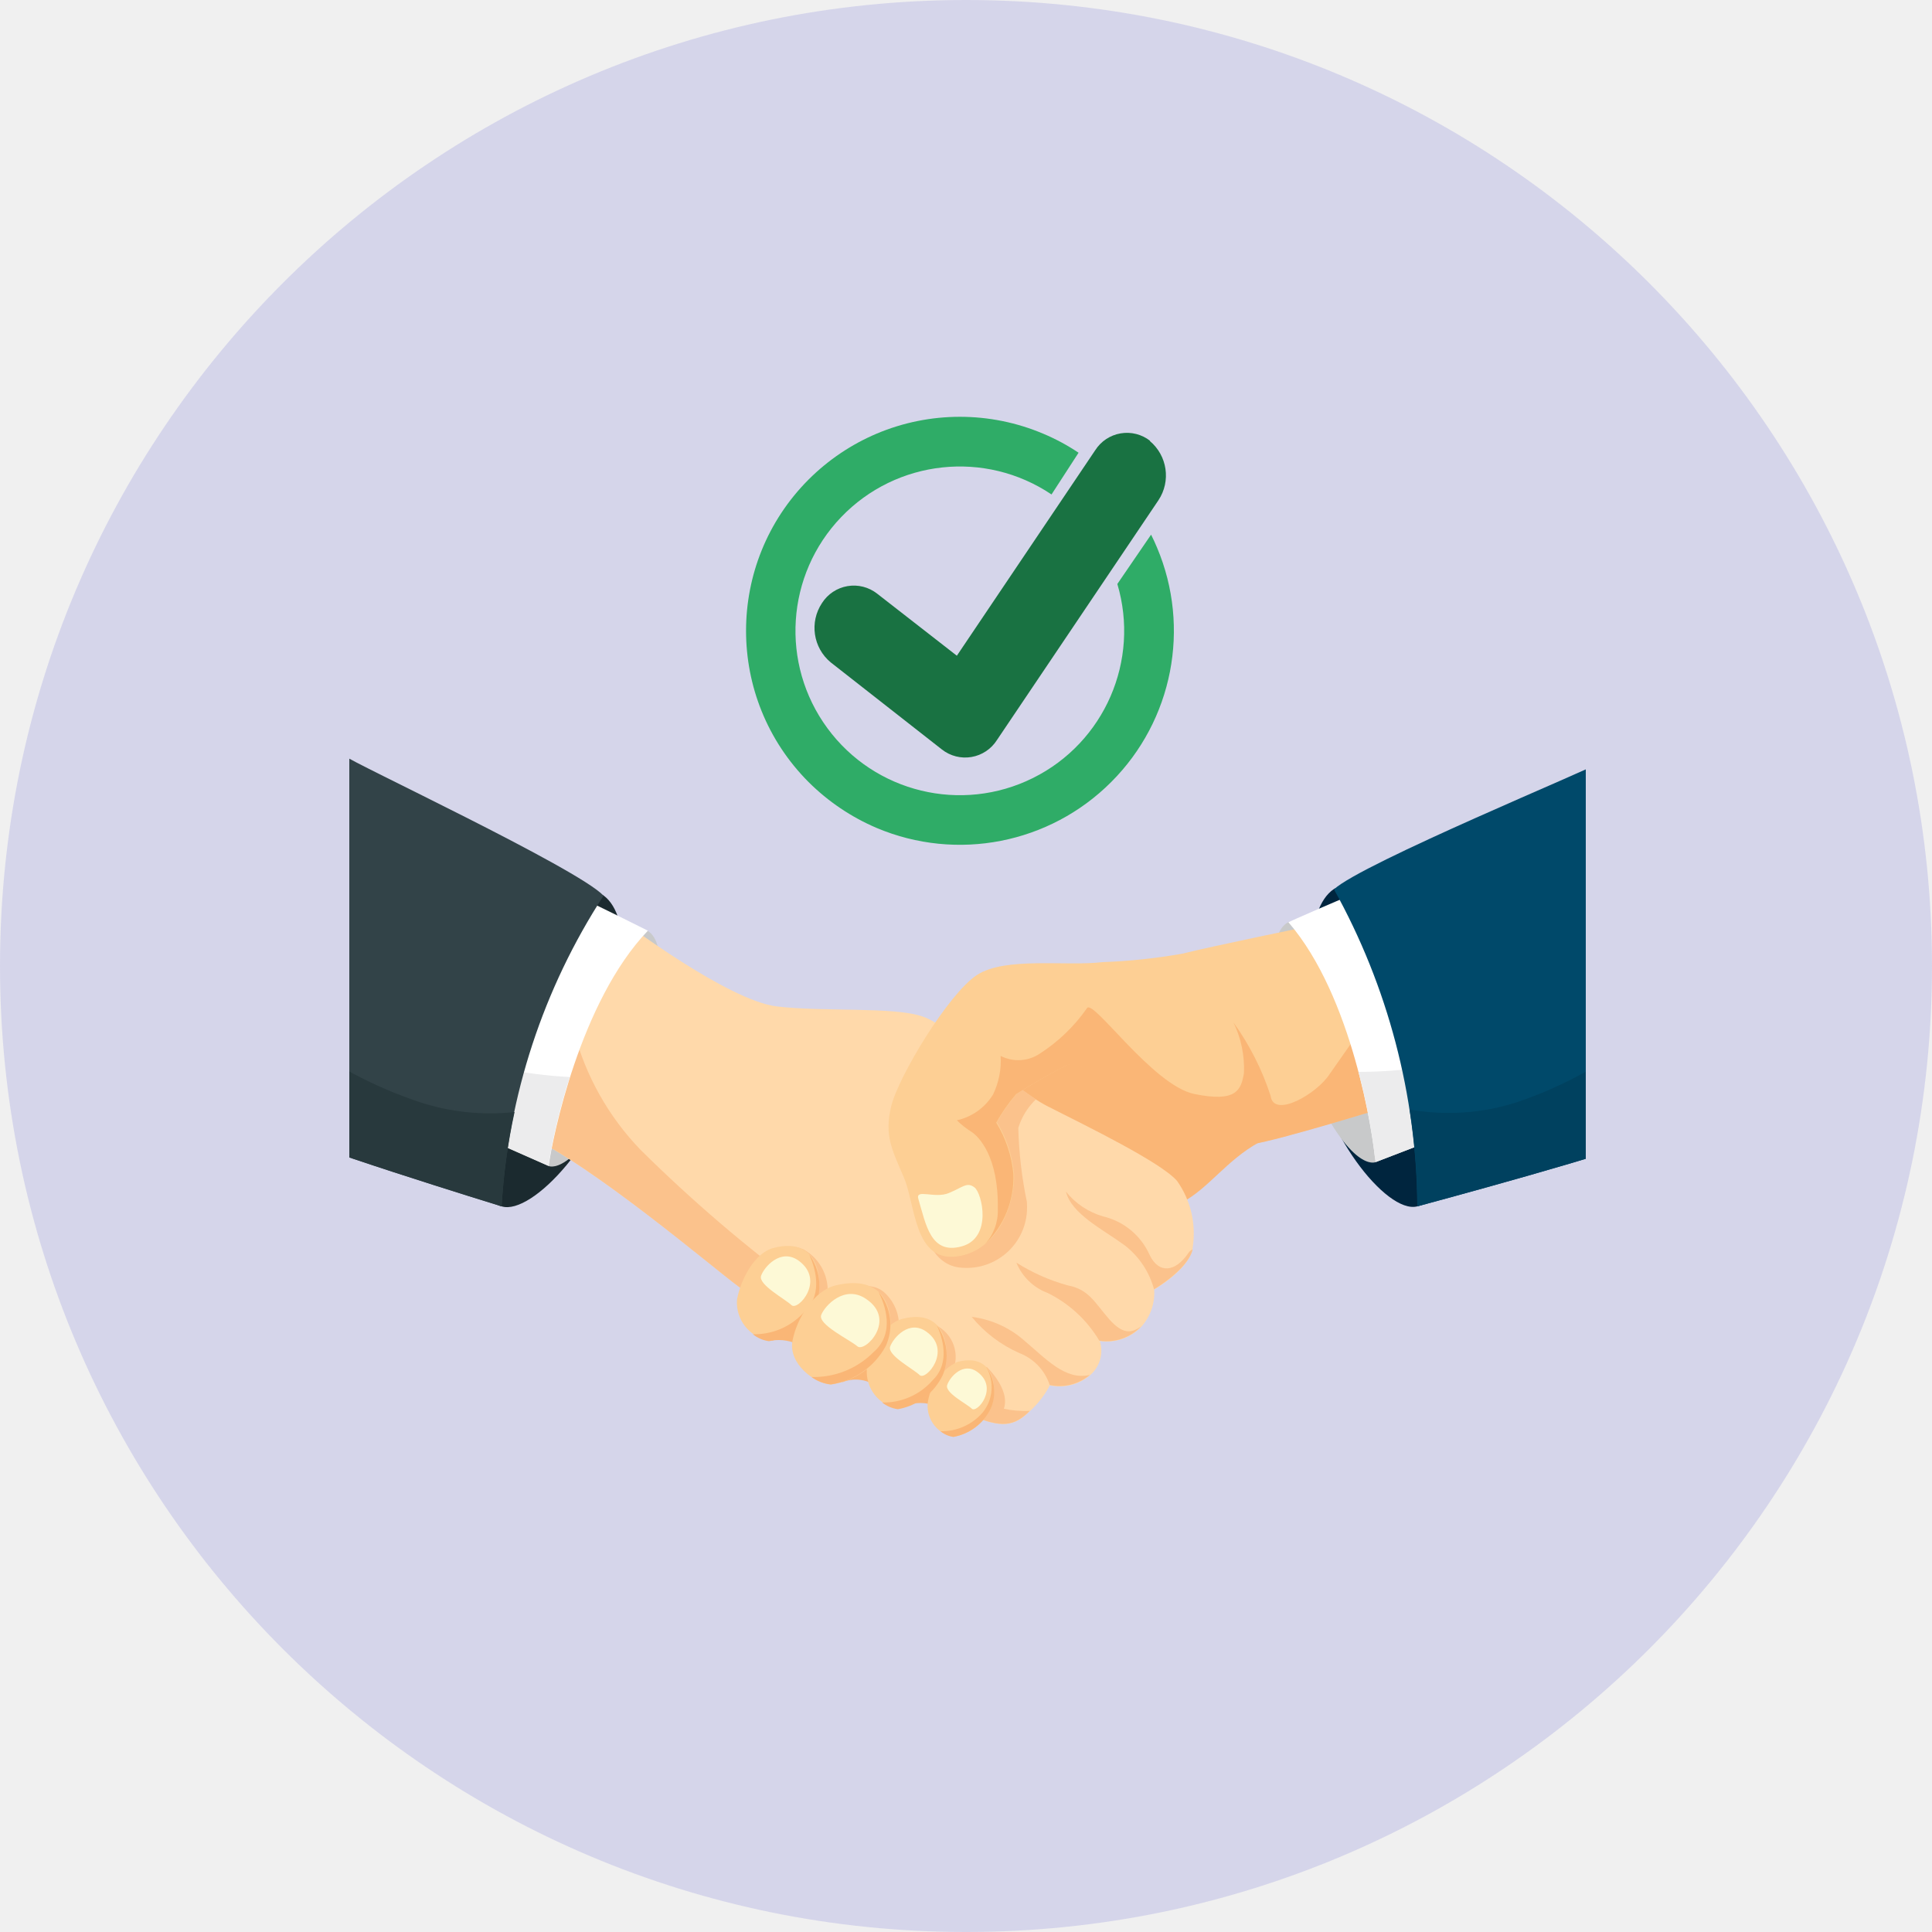
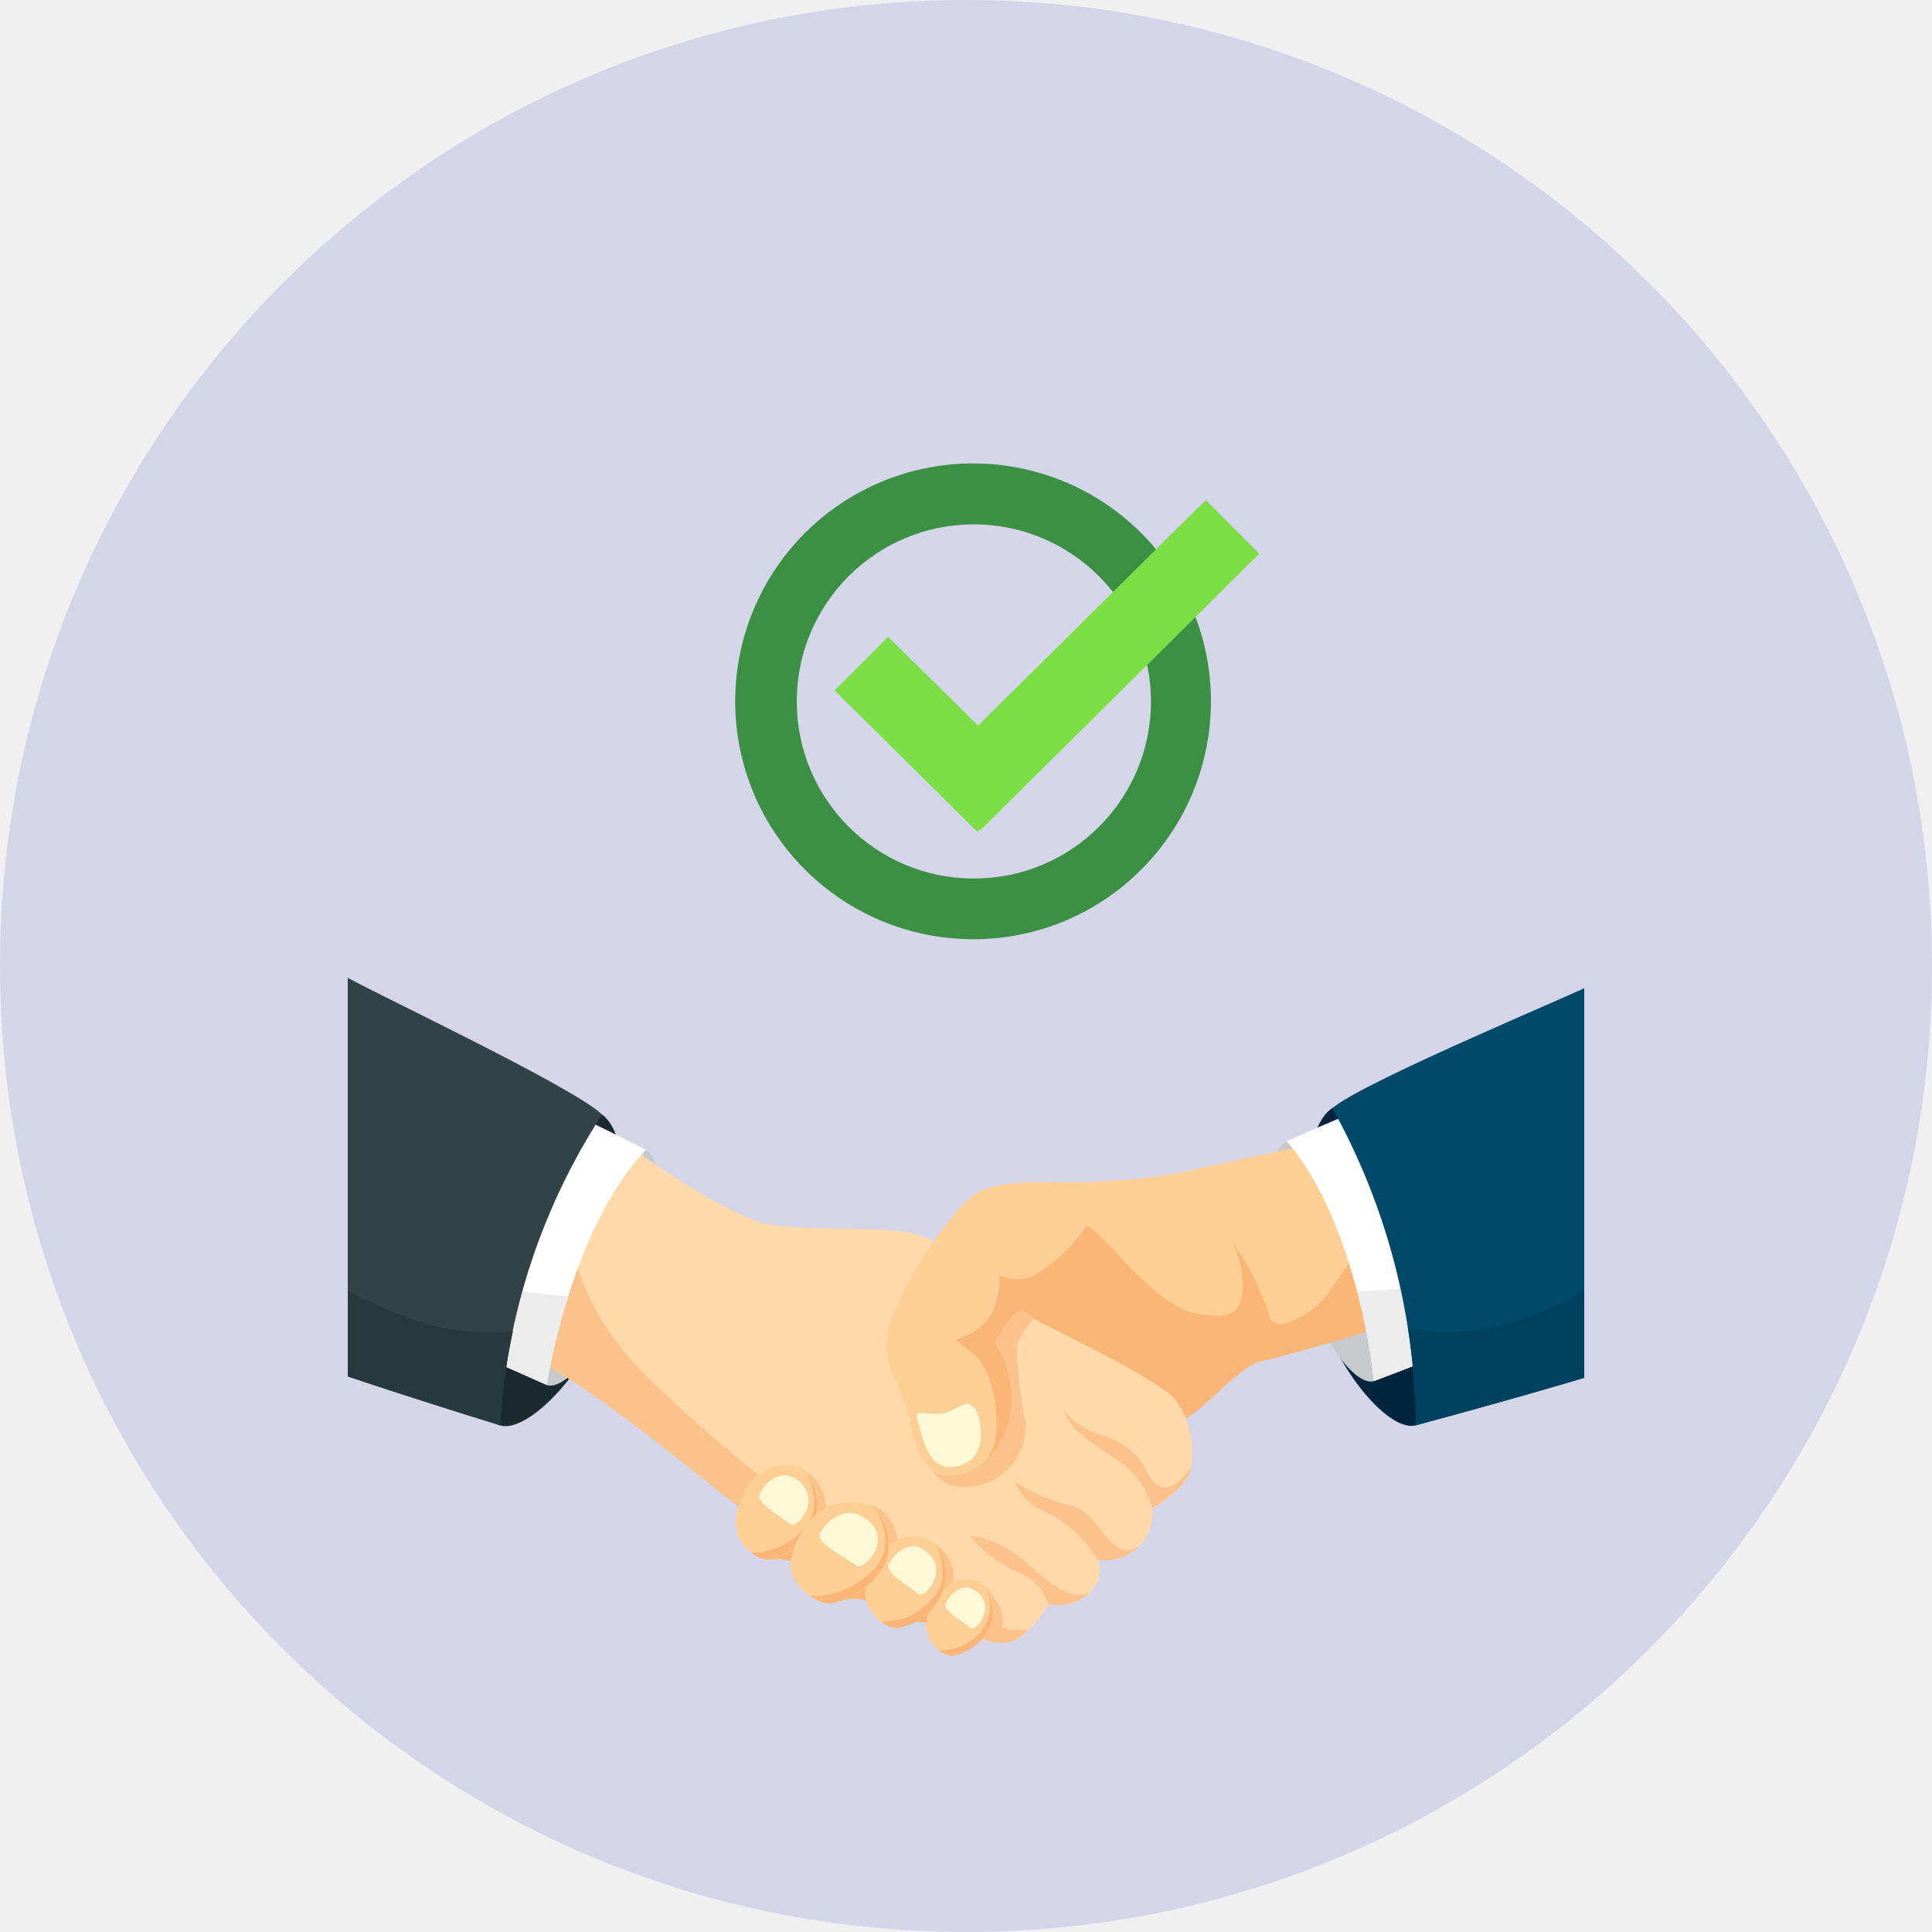
<svg xmlns="http://www.w3.org/2000/svg" id="katman_1" data-name="katman 1" viewBox="0 0 150 150">
  <defs>
-     <style>.cls-1{fill:none;}.cls-2{opacity:0.35;}.cls-3{fill:#a4a3e0;}.cls-4{clip-path:url(#clip-path);}.cls-5{fill:#1b2a2f;}.cls-6{fill:#c8c9ca;}.cls-7{fill:#00253e;}.cls-8{fill:#fab676;}.cls-9{fill:#ffd9aa;}.cls-10{fill:#fbc28c;}.cls-11{fill:#fdcf94;}.cls-12{fill:#fdf9d6;}.cls-13{fill:#fff;}.cls-14{fill:#ececed;}.cls-15{fill:#00496a;}.cls-16{fill:#00415f;}.cls-17{fill:#324348;}.cls-18{fill:#28393d;}.cls-19{fill:#197242;}.cls-20{fill:#2fac67;}</style>
-     <clipPath id="clip-path" transform="translate(-884.9 -473.59)">
-       <rect class="cls-1" x="912.02" y="509.59" width="96" height="96" />
+     <style>.cls-1{fill:none;}.cls-2{opacity:0.35;}.cls-3{fill:#a4a3e0;}.cls-4{clip-path:url(#clip-path);}.cls-5{fill:#1b2a2f;}.cls-6{fill:#c8c9ca;}.cls-7{fill:#00253e;}.cls-8{fill:#fab676;}.cls-9{fill:#ffd9aa;}.cls-10{fill:#fbc28c;}.cls-11{fill:#fdcf94;}.cls-12{fill:#fdf9d6;}.cls-13{fill:#fff;}.cls-14{fill:#ececed;}.cls-15{fill:#00496a;}.cls-16{fill:#00415f;}.cls-17{fill:#324348;}.cls-18{fill:#28393d;}.cls-19{fill:#3b9044;}.cls-20{fill:#7bde45;}</style>
+     <clipPath id="clip-path" transform="translate(-885.33 -465)">
+       <rect class="cls-1" x="912.33" y="518" width="96" height="96" />
    </clipPath>
  </defs>
  <g class="cls-2">
    <circle class="cls-3" cx="75" cy="75" r="75" />
  </g>
  <g class="cls-4">
    <g id="Group_2922" data-name="Group 2922">
      <g id="Group_2921" data-name="Group 2921">
-         <path id="Path_4259" data-name="Path 4259" class="cls-5" d="M923.84,567.25c2.37.76,8.08-5.46,8.94-11.41.73-5.07,1.23-11.05-1-12.71S915.13,564.41,923.84,567.25Z" transform="translate(-884.9 -473.59)" />
-         <path id="Path_4260" data-name="Path 4260" class="cls-6" d="M927.47,564.11s1.83,1,5.41-5.94,3.91-11.34,2.29-12.32-8.16,11.91-7.67,17.6" transform="translate(-884.9 -473.59)" />
-         <path id="Path_4261" data-name="Path 4261" class="cls-7" d="M994.94,567.25c-2.4.64-7.58-6-8.13-12-.47-5.1-.67-11.09,1.66-12.64S1003.79,564.86,994.94,567.25Z" transform="translate(-884.9 -473.59)" />
-         <path id="Path_4262" data-name="Path 4262" class="cls-6" d="M991.69,563.82s-1.89.88-5.11-6.21-3.33-11.54-1.66-12.42,7.54,12.31,6.76,18" transform="translate(-884.9 -473.59)" />
+         <path id="Path_4259" data-name="Path 4259" class="cls-5" d="M924.15,575.66c2.37.77,8.08-5.46,8.94-11.41.73-5.07,1.23-11-1-12.71S915.44,572.83,924.15,575.66Z" transform="translate(-885.33 -465)" />
+         <path id="Path_4260" data-name="Path 4260" class="cls-6" d="M927.78,572.53s1.83,1,5.41-5.94,3.91-11.35,2.29-12.32-8.16,11.91-7.67,17.6" transform="translate(-885.33 -465)" />
+         <path id="Path_4261" data-name="Path 4261" class="cls-7" d="M995.25,575.66c-2.4.65-7.58-6-8.13-12-.47-5.09-.67-11.08,1.66-12.64S1004.1,573.28,995.25,575.66Z" transform="translate(-885.33 -465)" />
+         <path id="Path_4262" data-name="Path 4262" class="cls-6" d="M992,572.23s-1.88.89-5.1-6.21-3.33-11.53-1.66-12.42,7.54,12.31,6.76,18" transform="translate(-885.33 -465)" />
        <g id="Group_2920" data-name="Group 2920">
-           <path id="Path_4263" data-name="Path 4263" class="cls-8" d="M982.65,562.28c-2.55,1.41-3.9,3.57-6,4.68s-14.2-6.88-14.2-6.88l.52-2.81,5.69-2.88S983.72,561.69,982.65,562.28Z" transform="translate(-884.9 -473.59)" />
-           <path id="Path_4264" data-name="Path 4264" class="cls-9" d="M933.36,545.19s8.09,6.1,11.86,6.54,9,0,11.31.78,6.66,5.43,9.76,7,8.76,4.33,10,5.77a7.06,7.06,0,0,1,1.22,5.1c-.11,1.67-3,3.33-3,3.33a3.93,3.93,0,0,1-1,2.89,3.72,3.72,0,0,1-3.22,1.11,2.49,2.49,0,0,1-.77,2.66,3.62,3.62,0,0,1-3.11.78,7.36,7.36,0,0,1-1.55,2c-1.22,1.22-2.22,1.33-4.55.33s-16-8.43-18.07-10-11.2-9.31-16.42-11.75Z" transform="translate(-884.9 -473.59)" />
-           <path id="Path_4265" data-name="Path 4265" class="cls-10" d="M943.25,571.69s2.06-2,4.06-1.08a3.64,3.64,0,0,1,1.82,3.66c-.07.22,2.86-1.69,4.4-.36a3.47,3.47,0,0,1,1.11,3.25l2.37-.88a2.74,2.74,0,0,1,2,3.36,2.15,2.15,0,0,1-.18.48l2.68-.4s2.14,2,1.17,3.58C962.63,583.3,947.1,578.26,943.25,571.69Z" transform="translate(-884.9 -473.59)" />
-           <path id="Path_4266" data-name="Path 4266" class="cls-10" d="M965.33,558.94a50.35,50.35,0,0,1-4.7-3.64l-4,13.51s.45,3.1,3,3.21a4.69,4.69,0,0,0,5-4.35,6.26,6.26,0,0,0,0-.75,32,32,0,0,1-.67-5.76A5.19,5.19,0,0,1,965.33,558.94Z" transform="translate(-884.9 -473.59)" />
+           <path id="Path_4263" data-name="Path 4263" class="cls-8" d="M983,570.7c-2.55,1.4-3.9,3.57-6,4.67s-14.2-6.87-14.2-6.87l.52-2.81,5.69-2.88S984,570.11,983,570.7Z" transform="translate(-885.33 -465)" />
+           <path id="Path_4264" data-name="Path 4264" class="cls-9" d="M933.67,553.6s8.09,6.1,11.86,6.55,9,0,11.31.77,6.66,5.43,9.76,7,8.76,4.32,10,5.76a7.09,7.09,0,0,1,1.22,5.11c-.11,1.66-3,3.33-3,3.33a3.89,3.89,0,0,1-1,2.88,3.72,3.72,0,0,1-3.22,1.11,2.5,2.5,0,0,1-.77,2.67,3.65,3.65,0,0,1-3.11.78,7.52,7.52,0,0,1-1.55,2c-1.22,1.22-2.22,1.33-4.55.33s-16-8.43-18.07-10-11.2-9.32-16.42-11.76Z" transform="translate(-885.33 -465)" />
+           <path id="Path_4265" data-name="Path 4265" class="cls-10" d="M943.56,580.1s2.06-2,4.05-1.08a3.63,3.63,0,0,1,1.83,3.66c-.07.22,2.85-1.69,4.4-.36a3.48,3.48,0,0,1,1.11,3.26l2.37-.89a2.75,2.75,0,0,1,1.95,3.36,2,2,0,0,1-.18.48l2.68-.4s2.14,2,1.17,3.59C962.94,591.71,947.41,586.68,943.56,580.1Z" transform="translate(-885.33 -465)" />
+           <path id="Path_4266" data-name="Path 4266" class="cls-10" d="M965.64,567.36a52.11,52.11,0,0,1-4.7-3.64l-4,13.5s.45,3.11,3,3.22a4.7,4.7,0,0,0,5-4.36,6.06,6.06,0,0,0,0-.74,32,32,0,0,1-.67-5.77A5.16,5.16,0,0,1,965.64,567.36Z" transform="translate(-885.33 -465)" />
          <g id="Group_2919" data-name="Group 2919">
-             <path id="Path_4267" data-name="Path 4267" class="cls-10" d="M969.51,580.34c-1.92.45-3.4-1.26-5.25-2.81a7.62,7.62,0,0,0-3.92-1.7,10,10,0,0,0,3.7,2.81,4,4,0,0,1,2.36,2.48A3.65,3.65,0,0,0,969.51,580.34Z" transform="translate(-884.9 -473.59)" />
-             <path id="Path_4268" data-name="Path 4268" class="cls-10" d="M925.81,561.71c5.22,2.44,14.31,10.2,16.42,11.76s15.74,9,18.07,10,3.34.88,4.55-.34a7.79,7.79,0,0,1-4.07-.92s-9.09-5.55-13.38-8.43a114.85,114.85,0,0,1-12.79-10.94,20.92,20.92,0,0,1-5.14-9.13Z" transform="translate(-884.9 -473.59)" />
-             <path id="Path_4269" data-name="Path 4269" class="cls-10" d="M973.5,576.57c-.74.52-1.41.67-2.51-.59s-1.56-2.29-3.18-2.59a14.87,14.87,0,0,1-4-1.77,4.23,4.23,0,0,0,2.44,2.36,9.59,9.59,0,0,1,4,3.7A3.71,3.71,0,0,0,973.5,576.57Z" transform="translate(-884.9 -473.59)" />
-             <path id="Path_4270" data-name="Path 4270" class="cls-10" d="M972.24,570.29a6.48,6.48,0,0,1,2.26,3.4s2.62-1.52,3-3.1a.79.79,0,0,0-.34.29c-1,1.48-2.29,1.63-3,.15a5.28,5.28,0,0,0-3.62-3,5.74,5.74,0,0,1-2.88-1.92C968.1,567.85,970.47,569,972.24,570.29Z" transform="translate(-884.9 -473.59)" />
+             <path id="Path_4267" data-name="Path 4267" class="cls-10" d="M969.82,588.76c-1.93.44-3.4-1.26-5.25-2.81a7.46,7.46,0,0,0-3.92-1.7,10.13,10.13,0,0,0,3.7,2.81,4,4,0,0,1,2.36,2.47A3.64,3.64,0,0,0,969.82,588.76Z" transform="translate(-885.33 -465)" />
+             <path id="Path_4268" data-name="Path 4268" class="cls-10" d="M926.12,570.13c5.22,2.44,14.31,10.2,16.42,11.75s15.74,9,18.07,10,3.34.89,4.55-.33a7.7,7.7,0,0,1-4.07-.93s-9.09-5.54-13.38-8.42a114,114,0,0,1-12.79-10.95,20.83,20.83,0,0,1-5.14-9.12Z" transform="translate(-885.33 -465)" />
+             <path id="Path_4269" data-name="Path 4269" class="cls-10" d="M973.81,585c-.74.51-1.41.66-2.51-.6s-1.56-2.29-3.18-2.58a15.22,15.22,0,0,1-4-1.78,4.25,4.25,0,0,0,2.44,2.37,9.49,9.49,0,0,1,4,3.69A3.74,3.74,0,0,0,973.81,585Z" transform="translate(-885.33 -465)" />
+             <path id="Path_4270" data-name="Path 4270" class="cls-10" d="M972.55,578.7a6.56,6.56,0,0,1,2.26,3.4s2.62-1.51,3-3.09a.78.78,0,0,0-.34.28c-1,1.48-2.29,1.63-3,.15a5.3,5.3,0,0,0-3.62-3,5.81,5.81,0,0,1-2.89-1.92C968.41,576.26,970.78,577.37,972.55,578.7Z" transform="translate(-885.33 -465)" />
          </g>
-           <path id="Path_4271" data-name="Path 4271" class="cls-8" d="M944.78,577.68a3.45,3.45,0,0,1,2.27.39c.67.44,3.27,2.83,3.27,2.83a2.72,2.72,0,0,1,2.55.27,8.32,8.32,0,0,0,2.55,1.5,3,3,0,0,1,2.5.28c.72.67,1.66-1,1.66-1s-2.83-2.83-3.33-2.77-4.66-2.11-4.88-2.11a35.45,35.45,0,0,1-3.94-2.33C947.22,574.52,944.78,577.68,944.78,577.68Z" transform="translate(-884.9 -473.59)" />
-           <path id="Path_4272" data-name="Path 4272" class="cls-11" d="M944.92,570.49c-1.4.38-2.49,2.35-2.8,4a3,3,0,0,0,2.49,3.18,4.94,4.94,0,0,0,3.61-2.76C948.84,573.47,948.77,569.46,944.92,570.49Z" transform="translate(-884.9 -473.59)" />
-           <path id="Path_4273" data-name="Path 4273" class="cls-12" d="M946.91,571.47c-1.39-1-2.68.48-2.92,1.17s1.86,1.8,2.36,2.28S949,573,946.91,571.47Z" transform="translate(-884.9 -473.59)" />
-           <path id="Path_4274" data-name="Path 4274" class="cls-8" d="M947.73,571c.4.87,1.13,3-.32,4.37a5.17,5.17,0,0,1-4.06,1.81,2.54,2.54,0,0,0,1.26.54,4.94,4.94,0,0,0,3.61-2.76A4.11,4.11,0,0,0,947.73,571Z" transform="translate(-884.9 -473.59)" />
-           <path id="Path_4275" data-name="Path 4275" class="cls-11" d="M959.19,579.34a4.2,4.2,0,0,0-2.27,3.24,2.46,2.46,0,0,0,2,2.57,4,4,0,0,0,2.92-2.24C962.36,581.74,962.31,578.5,959.19,579.34Z" transform="translate(-884.9 -473.59)" />
-           <path id="Path_4276" data-name="Path 4276" class="cls-12" d="M960.8,580.12c-1.12-.83-2.16.39-2.36,1s1.51,1.45,1.91,1.84S962.46,581.35,960.8,580.12Z" transform="translate(-884.9 -473.59)" />
-           <path id="Path_4277" data-name="Path 4277" class="cls-8" d="M961.47,579.72a3.13,3.13,0,0,1-.27,3.53,4.2,4.2,0,0,1-3.28,1.46,2,2,0,0,0,1,.44,4,4,0,0,0,2.92-2.23A3.3,3.3,0,0,0,961.47,579.72Z" transform="translate(-884.9 -473.59)" />
-           <path id="Path_4278" data-name="Path 4278" class="cls-11" d="M954.91,576c-1.35.36-2.41,2.27-2.71,3.88a2.92,2.92,0,0,0,2.41,3.08,4.72,4.72,0,0,0,3.5-2.68C958.71,578.92,958.65,575,954.91,576Z" transform="translate(-884.9 -473.59)" />
-           <path id="Path_4279" data-name="Path 4279" class="cls-12" d="M956.85,577c-1.36-1-2.6.47-2.84,1.14s1.81,1.74,2.29,2.21S958.84,578.45,956.85,577Z" transform="translate(-884.9 -473.59)" />
-           <path id="Path_4280" data-name="Path 4280" class="cls-8" d="M957.64,576.49c.39.84,1.09,2.88-.31,4.24a5.06,5.06,0,0,1-3.94,1.75,2.51,2.51,0,0,0,1.22.52,4.77,4.77,0,0,0,3.5-2.68A4,4,0,0,0,957.64,576.49Z" transform="translate(-884.9 -473.59)" />
-           <path id="Path_4281" data-name="Path 4281" class="cls-11" d="M986.47,545.52s-7.54,1.55-9.76,2.11a44.48,44.48,0,0,1-6.21.66c-2.88.34-7.54-.44-9.75,1s-6.1,7.88-6.66,10.2.11,3.44,1,5.55.78,6.54,4.1,6.1,4.55-4.33,4.44-6.43a9.35,9.35,0,0,0-1.33-4,13.51,13.51,0,0,1,1.55-2.21s2.1-1.34,3.88-2.22,12.42,6.43,14.53,6.1,9.65-2.67,9.65-2.67S991.35,548.74,986.47,545.52Z" transform="translate(-884.9 -473.59)" />
-           <path id="Path_4282" data-name="Path 4282" class="cls-12" d="M956.2,566.67c-.24-.81,1.26,0,2.36-.45s1.41-.89,2-.44,1.41,3.92-1,4.58S956.79,568.66,956.2,566.67Z" transform="translate(-884.9 -473.59)" />
-           <path id="Path_4283" data-name="Path 4283" class="cls-8" d="M990.84,553.11c-.8,1.13-2,2.88-2.7,3.86-1,1.56-4.36,3.48-4.59,1.7a20.75,20.75,0,0,0-2.88-5.69,8.18,8.18,0,0,1,.81,3.92c-.22,1.33-.59,2.29-3.84,1.63s-7.91-7.47-8.35-6.66a13.17,13.17,0,0,1-3.7,3.55,3,3,0,0,1-3,.15,6.05,6.05,0,0,1-.59,3,4.43,4.43,0,0,1-2.81,2,6.71,6.71,0,0,0,1.11.88c.59.37,2.14,1.93,2.07,6a3.84,3.84,0,0,1-1,2.74,7.17,7.17,0,0,0,2.21-5.44,9.31,9.31,0,0,0-1.33-4,13.59,13.59,0,0,1,1.55-2.22s2.11-1.33,3.88-2.21,12.42,6.43,14.53,6.09,9.65-2.66,9.65-2.66A35.91,35.91,0,0,0,990.84,553.11Z" transform="translate(-884.9 -473.59)" />
-           <path id="Path_4284" data-name="Path 4284" class="cls-11" d="M949.77,573.39c-1.66.4-3,2.52-3.34,4.29s1.7,3.33,3,3.4a5.81,5.81,0,0,0,4.29-3C954.43,576.57,954.35,572.28,949.77,573.39Z" transform="translate(-884.9 -473.59)" />
-           <path id="Path_4285" data-name="Path 4285" class="cls-12" d="M952.13,574.43c-1.65-1.11-3.18.51-3.47,1.25s2.22,1.93,2.81,2.44S954.57,576.05,952.13,574.43Z" transform="translate(-884.9 -473.59)" />
-           <path id="Path_4286" data-name="Path 4286" class="cls-8" d="M953.11,573.89c.47.94,1.34,3.18-.39,4.68a6.53,6.53,0,0,1-4.82,1.93,3.15,3.15,0,0,0,1.5.58,5.81,5.81,0,0,0,4.28-3A4,4,0,0,0,953.11,573.89Z" transform="translate(-884.9 -473.59)" />
+           <path id="Path_4271" data-name="Path 4271" class="cls-8" d="M945.09,586.09a3.51,3.51,0,0,1,2.27.39c.67.45,3.27,2.83,3.27,2.83a2.73,2.73,0,0,1,2.55.28,8.74,8.74,0,0,0,2.55,1.5,3,3,0,0,1,2.5.27c.72.67,1.66-1,1.66-1s-2.83-2.83-3.33-2.78-4.66-2.1-4.88-2.1a37.06,37.06,0,0,1-3.94-2.33C947.53,582.93,945.09,586.09,945.09,586.09Z" transform="translate(-885.33 -465)" />
+           <path id="Path_4272" data-name="Path 4272" class="cls-11" d="M945.23,578.91c-1.4.37-2.49,2.34-2.8,4a3,3,0,0,0,2.49,3.17,4.92,4.92,0,0,0,3.61-2.76C949.15,581.88,949.08,577.87,945.23,578.91Z" transform="translate(-885.33 -465)" />
+           <path id="Path_4273" data-name="Path 4273" class="cls-12" d="M947.22,579.88c-1.39-1-2.68.48-2.93,1.17s1.87,1.8,2.37,2.28S949.27,581.4,947.22,579.88Z" transform="translate(-885.33 -465)" />
+           <path id="Path_4274" data-name="Path 4274" class="cls-8" d="M948,579.38c.4.87,1.13,3-.32,4.37a5.18,5.18,0,0,1-4.06,1.8,2.46,2.46,0,0,0,1.26.54,4.89,4.89,0,0,0,3.61-2.76A4.08,4.08,0,0,0,948,579.38Z" transform="translate(-885.33 -465)" />
+           <path id="Path_4275" data-name="Path 4275" class="cls-11" d="M959.5,587.75a4.21,4.21,0,0,0-2.27,3.24,2.44,2.44,0,0,0,2,2.57,4,4,0,0,0,2.92-2.23C962.67,590.15,962.62,586.91,959.5,587.75Z" transform="translate(-885.33 -465)" />
+           <path id="Path_4276" data-name="Path 4276" class="cls-12" d="M961.11,588.53c-1.12-.83-2.16.4-2.36,1s1.51,1.46,1.91,1.85S962.77,589.76,961.11,588.53Z" transform="translate(-885.33 -465)" />
+           <path id="Path_4277" data-name="Path 4277" class="cls-8" d="M961.77,588.13a3.11,3.11,0,0,1-.26,3.53,4.18,4.18,0,0,1-3.28,1.47,2,2,0,0,0,1,.44,4,4,0,0,0,2.92-2.24A3.28,3.28,0,0,0,961.77,588.13Z" transform="translate(-885.33 -465)" />
+           <path id="Path_4278" data-name="Path 4278" class="cls-11" d="M955.22,584.45c-1.35.37-2.41,2.28-2.71,3.89a2.93,2.93,0,0,0,2.41,3.08,4.77,4.77,0,0,0,3.5-2.68C959,587.33,959,583.45,955.22,584.45Z" transform="translate(-885.33 -465)" />
+           <path id="Path_4279" data-name="Path 4279" class="cls-12" d="M957.15,585.39c-1.35-1-2.59.47-2.83,1.14s1.81,1.74,2.29,2.21S959.15,586.86,957.15,585.39Z" transform="translate(-885.33 -465)" />
+           <path id="Path_4280" data-name="Path 4280" class="cls-8" d="M958,584.91c.39.84,1.09,2.88-.31,4.23a5,5,0,0,1-3.94,1.75,2.44,2.44,0,0,0,1.22.53,4.77,4.77,0,0,0,3.5-2.68A4,4,0,0,0,958,584.91Z" transform="translate(-885.33 -465)" />
+           <path id="Path_4281" data-name="Path 4281" class="cls-11" d="M986.78,553.93s-7.54,1.56-9.76,2.11a44.5,44.5,0,0,1-6.21.67c-2.88.33-7.54-.45-9.76,1s-6.09,7.87-6.65,10.2.11,3.44,1,5.54.78,6.55,4.1,6.1,4.55-4.32,4.44-6.43a9.31,9.31,0,0,0-1.33-4,13.59,13.59,0,0,1,1.55-2.22s2.1-1.33,3.88-2.22,12.42,6.44,14.53,6.1,9.65-2.66,9.65-2.66S991.66,557.15,986.78,553.93Z" transform="translate(-885.33 -465)" />
+           <path id="Path_4282" data-name="Path 4282" class="cls-12" d="M956.51,575.08c-.24-.81,1.26,0,2.36-.44s1.41-.89,2-.45,1.41,3.92-1,4.59S957.1,577.08,956.51,575.08Z" transform="translate(-885.33 -465)" />
+           <path id="Path_4283" data-name="Path 4283" class="cls-8" d="M991.15,561.52c-.8,1.13-2,2.88-2.7,3.87-1,1.55-4.36,3.47-4.59,1.7A20.47,20.47,0,0,0,981,561.4a8.12,8.12,0,0,1,.81,3.91c-.22,1.34-.59,2.3-3.84,1.63s-7.91-7.47-8.36-6.65a13.14,13.14,0,0,1-3.69,3.55,3,3,0,0,1-3,.14,6.05,6.05,0,0,1-.59,3,4.43,4.43,0,0,1-2.81,2,7.34,7.34,0,0,0,1.11.89c.59.37,2.14,1.92,2.07,6a3.9,3.9,0,0,1-1,2.74,7.2,7.2,0,0,0,2.21-5.44,9.26,9.26,0,0,0-1.33-4,13.18,13.18,0,0,1,1.55-2.22s2.11-1.34,3.88-2.22,12.42,6.43,14.53,6.1,9.65-2.67,9.65-2.67A35.91,35.91,0,0,0,991.15,561.52Z" transform="translate(-885.33 -465)" />
+           <path id="Path_4284" data-name="Path 4284" class="cls-11" d="M950.08,581.81c-1.66.4-3,2.51-3.34,4.28s1.7,3.34,3,3.4a5.79,5.79,0,0,0,4.29-3C954.73,585,954.66,580.7,950.08,581.81Z" transform="translate(-885.33 -465)" />
+           <path id="Path_4285" data-name="Path 4285" class="cls-12" d="M952.44,582.84c-1.65-1.1-3.18.52-3.47,1.26s2.22,1.92,2.81,2.44S954.88,584.47,952.44,582.84Z" transform="translate(-885.33 -465)" />
+           <path id="Path_4286" data-name="Path 4286" class="cls-8" d="M953.42,582.31c.47.93,1.33,3.18-.39,4.67a6.5,6.5,0,0,1-4.82,1.94,3.24,3.24,0,0,0,1.5.57,5.8,5.8,0,0,0,4.28-3A4,4,0,0,0,953.42,582.31Z" transform="translate(-885.33 -465)" />
        </g>
-         <path id="Path_4287" data-name="Path 4287" class="cls-13" d="M1008.87,536.32l2,20.18s-18.07,6.87-19.18,7.32c-.2-2.22-1.78-12.87-6.76-18.63C984.92,545.19,999.89,538.42,1008.87,536.32Z" transform="translate(-884.9 -473.59)" />
-         <path id="Path_4288" data-name="Path 4288" class="cls-14" d="M991.69,563.82c1.08-.43,18.35-7,19.15-7.31l-.6-6.06a34.11,34.11,0,0,1-19.87,6.36A46.32,46.32,0,0,1,991.69,563.82Z" transform="translate(-884.9 -473.59)" />
-         <path id="Path_4289" data-name="Path 4289" class="cls-15" d="M988.47,542.64a51.44,51.44,0,0,1,6.47,24.61s16.83-4.52,17.94-5.4-3.67-29.3-3.89-29S990.58,540.64,988.47,542.64Z" transform="translate(-884.9 -473.59)" />
-         <path id="Path_4290" data-name="Path 4290" class="cls-16" d="M1012.41,553.83a31.66,31.66,0,0,1-9.75,5.34,17.25,17.25,0,0,1-8.32.56,47.37,47.37,0,0,1,.6,7.52s16.83-4.51,17.94-5.4C1013.25,561.55,1013,558.18,1012.41,553.83Z" transform="translate(-884.9 -473.59)" />
-         <path id="Path_4291" data-name="Path 4291" class="cls-13" d="M911.71,535.77l-3,20.05s17.7,7.79,18.79,8.29c.3-2.2,2.43-12.75,7.7-18.26C935.17,545.85,920.57,538.33,911.71,535.77Z" transform="translate(-884.9 -473.59)" />
-         <path id="Path_4292" data-name="Path 4292" class="cls-14" d="M927.47,564.11c-1.06-.48-18-7.93-18.76-8.27l.91-6a34.09,34.09,0,0,0,19.52,7.37A47.25,47.25,0,0,0,927.47,564.11Z" transform="translate(-884.9 -473.59)" />
-         <path id="Path_4293" data-name="Path 4293" class="cls-17" d="M931.76,543.13a49.73,49.73,0,0,0-7.92,24.12s-16.45-5.06-17.52-6,5.25-29.26,5.45-28.92S929.76,541,931.76,543.13Z" transform="translate(-884.9 -473.59)" />
-         <path id="Path_4294" data-name="Path 4294" class="cls-18" d="M916.74,558.9a32.72,32.72,0,0,1-9.57-5.37c-.75,4.19-1.19,7.41-.84,7.72,1.06.94,17.52,6,17.52,6a46.14,46.14,0,0,1,1-7.32A17.65,17.65,0,0,1,916.74,558.9Z" transform="translate(-884.9 -473.59)" />
+         <path id="Path_4287" data-name="Path 4287" class="cls-13" d="M1009.18,544.73l2,20.18s-18.07,6.88-19.18,7.32c-.2-2.22-1.78-12.86-6.77-18.63C985.23,553.6,1000.2,546.84,1009.18,544.73Z" transform="translate(-885.33 -465)" />
+         <path id="Path_4288" data-name="Path 4288" class="cls-14" d="M992,572.23c1.09-.43,18.36-7,19.16-7.3l-.6-6.07a34,34,0,0,1-19.87,6.36A46.53,46.53,0,0,1,992,572.23Z" transform="translate(-885.33 -465)" />
+         <path id="Path_4289" data-name="Path 4289" class="cls-15" d="M988.78,551.05a51.44,51.44,0,0,1,6.47,24.61s16.83-4.51,17.94-5.4-3.67-29.3-3.9-29S990.89,549.06,988.78,551.05Z" transform="translate(-885.33 -465)" />
+         <path id="Path_4290" data-name="Path 4290" class="cls-16" d="M1012.72,562.25a31.63,31.63,0,0,1-9.75,5.33,17.26,17.26,0,0,1-8.32.57,47.24,47.24,0,0,1,.6,7.51s16.83-4.51,17.94-5.4C1013.56,570,1013.28,566.59,1012.72,562.25Z" transform="translate(-885.33 -465)" />
+         <path id="Path_4291" data-name="Path 4291" class="cls-13" d="M912,544.18l-3,20.06s17.7,7.79,18.79,8.29c.3-2.21,2.43-12.76,7.7-18.27C935.48,554.27,920.88,546.75,912,544.18Z" transform="translate(-885.33 -465)" />
+         <path id="Path_4292" data-name="Path 4292" class="cls-14" d="M927.78,572.53c-1.06-.49-18-7.93-18.76-8.28l.91-6a34.16,34.16,0,0,0,19.52,7.37A46.94,46.94,0,0,0,927.78,572.53Z" transform="translate(-885.33 -465)" />
+         <path id="Path_4293" data-name="Path 4293" class="cls-17" d="M932.07,551.54a49.66,49.66,0,0,0-7.92,24.12s-16.45-5.06-17.52-6,5.25-29.26,5.45-28.91S930.07,549.44,932.07,551.54Z" transform="translate(-885.33 -465)" />
+         <path id="Path_4294" data-name="Path 4294" class="cls-18" d="M917.05,567.32a33,33,0,0,1-9.57-5.37c-.75,4.18-1.19,7.4-.84,7.71,1.06.94,17.52,6,17.52,6a46.3,46.3,0,0,1,1-7.32A17.65,17.65,0,0,1,917.05,567.32Z" transform="translate(-885.33 -465)" />
      </g>
    </g>
  </g>
-   <path class="cls-19" d="M974.2,507.82h0a2.92,2.92,0,0,0-4.27.73L959.19,524.5,953,519.68a2.93,2.93,0,0,0-4.28.73h0a3.48,3.48,0,0,0,.68,4.61l8.63,6.76h0a2.92,2.92,0,0,0,4.27-.73h0l12.54-18.62a3.48,3.48,0,0,0-.68-4.61Z" transform="translate(-884.9 -473.59)" />
-   <path class="cls-20" d="M974.27,515.1l-2.62,3.83a12.76,12.76,0,1,1-5.11-6.95l2.1-3.24a16.15,16.15,0,0,0-2.75-1.48,16.61,16.61,0,0,0-12.93,0,16.68,16.68,0,0,0-5.28,3.56,16.63,16.63,0,0,0,0,23.49,16.84,16.84,0,0,0,5.28,3.56,16.6,16.6,0,0,0,18.21-3.56,16.6,16.6,0,0,0,3.56-18.21c-.14-.34-.3-.68-.46-1Z" transform="translate(-884.9 -473.59)" />
+   <path class="cls-19" d="M960.94,537.92a18.47,18.47,0,1,1,13-5.41A18.35,18.35,0,0,1,960.94,537.92Zm0-32.21a13.75,13.75,0,1,0,13.75,13.75A13.77,13.77,0,0,0,960.94,505.71Z" transform="translate(-885.33 -465)" />
+   <polygon class="cls-20" points="97.77 42.99 93.61 38.83 75.94 56.33 68.95 49.44 64.79 53.6 75.89 64.59 76.11 64.37 76.16 64.42 97.77 42.99" />
</svg>
